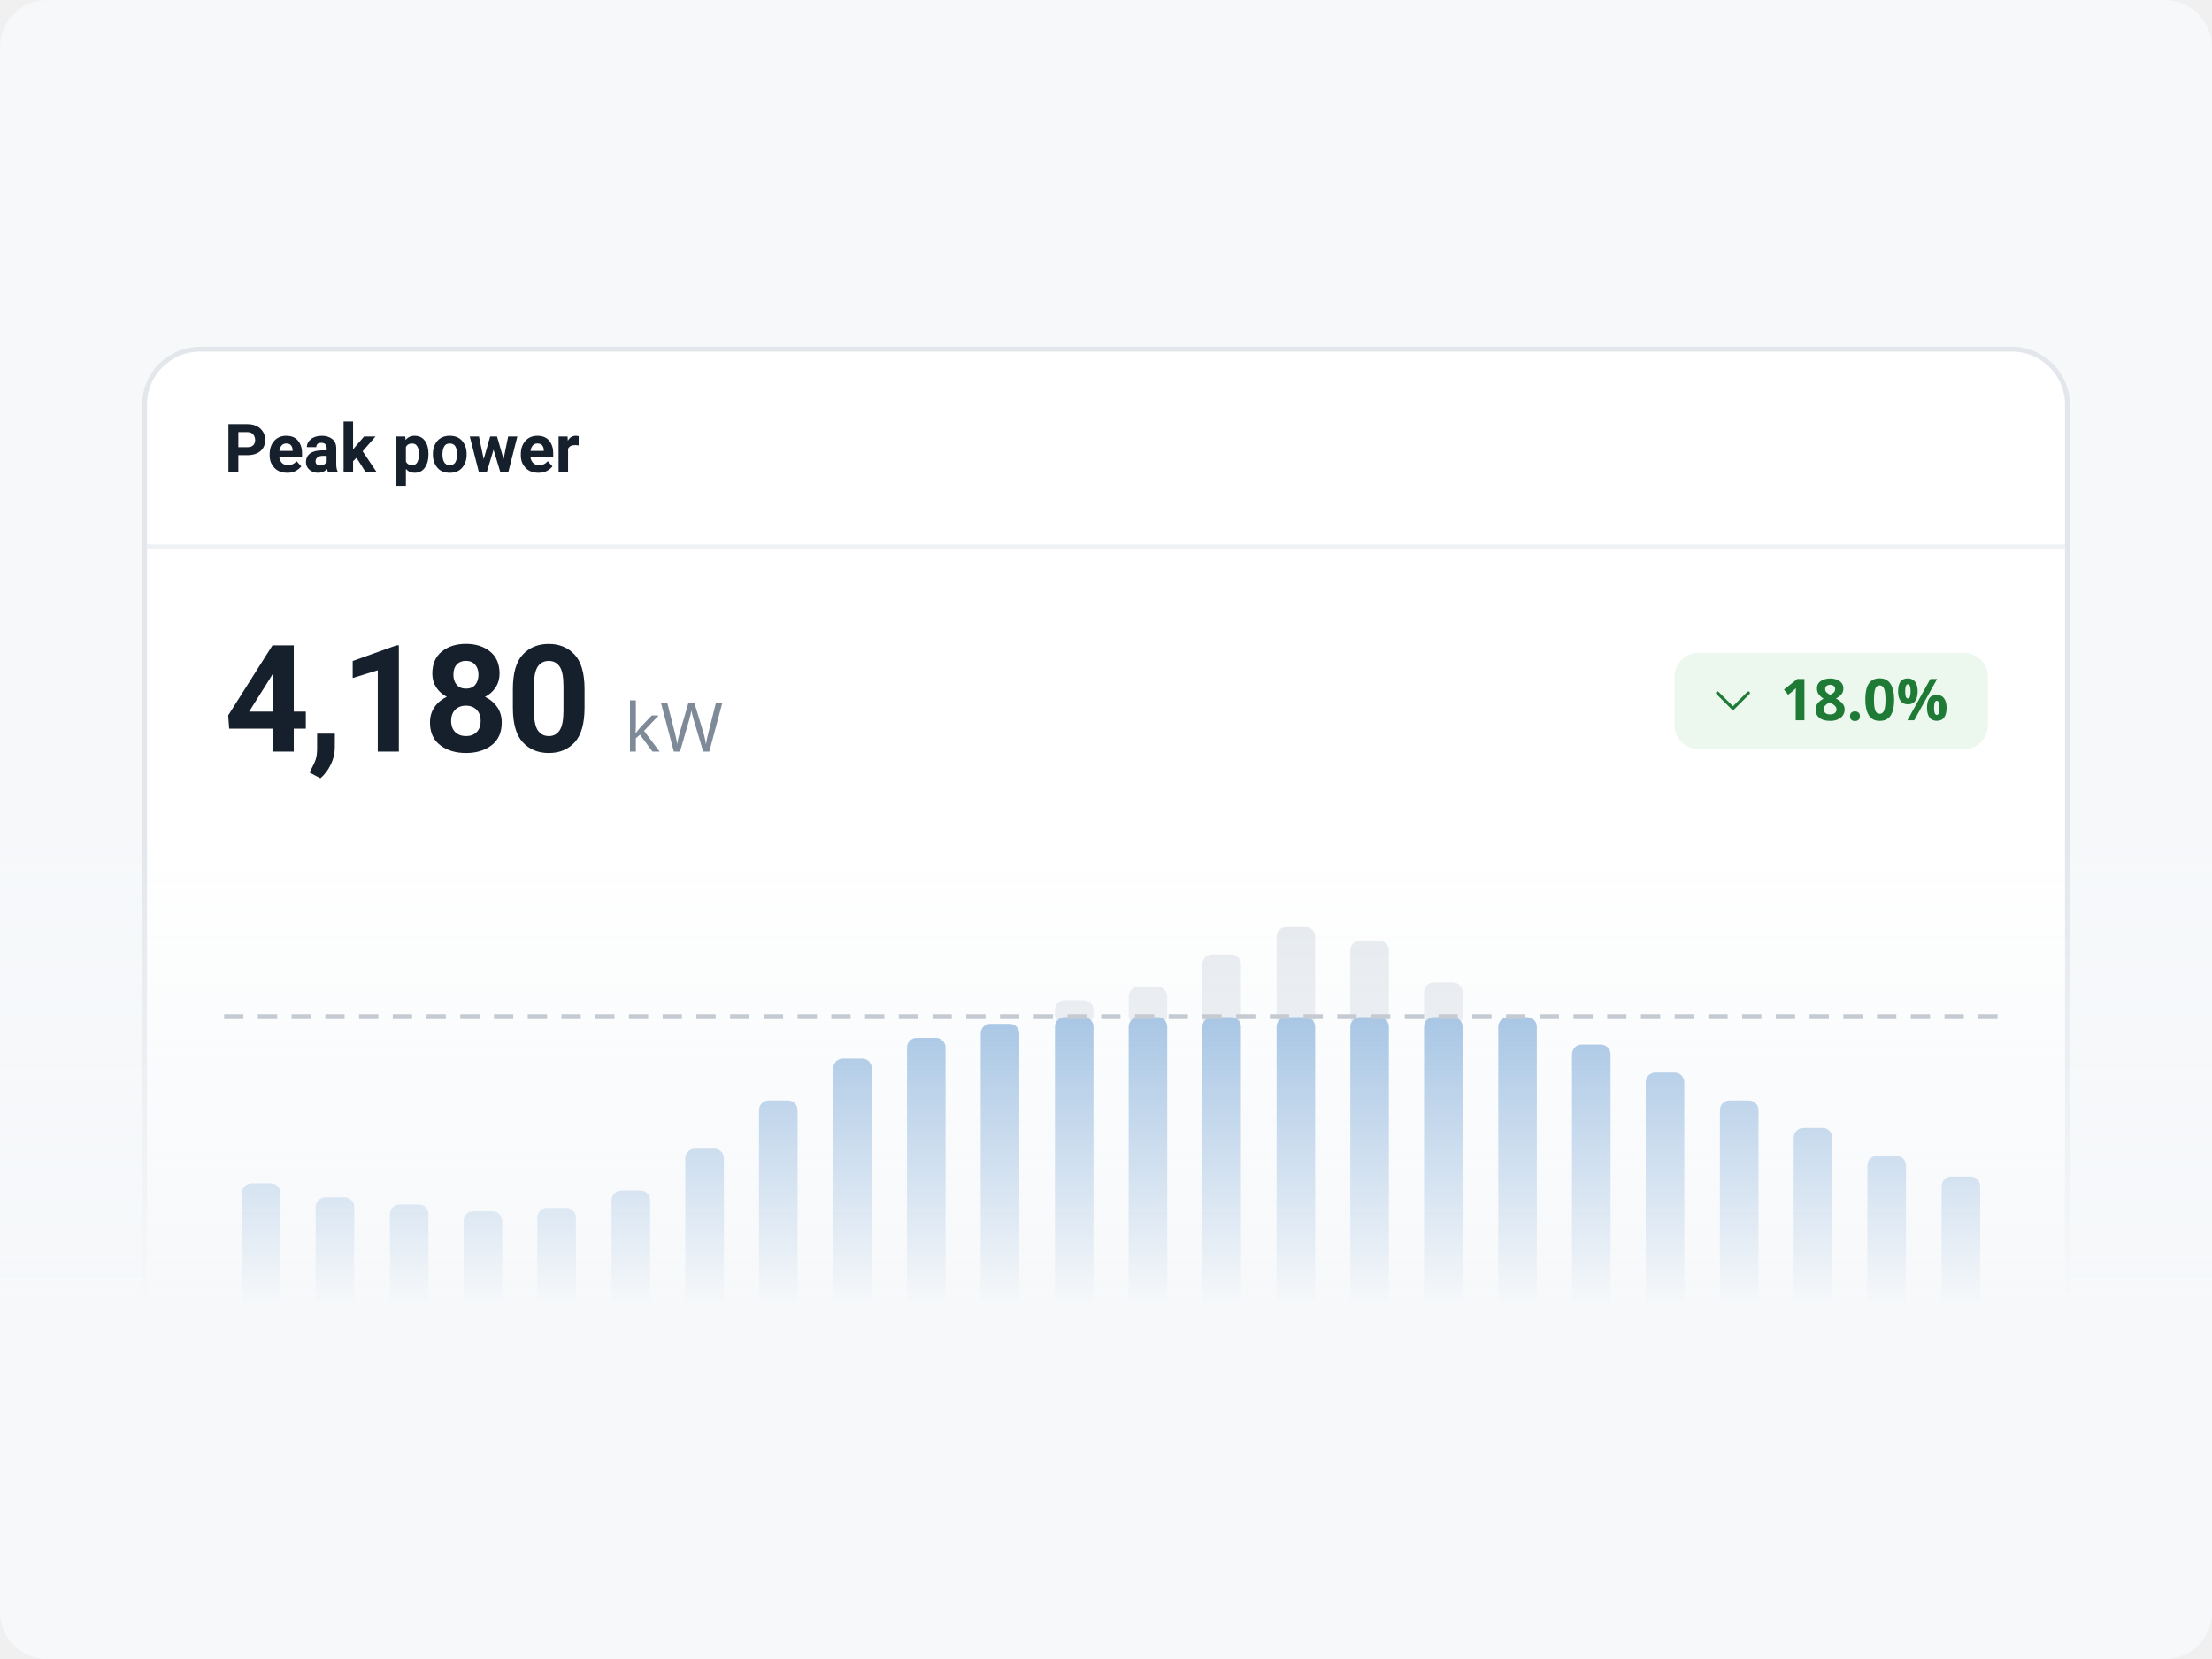
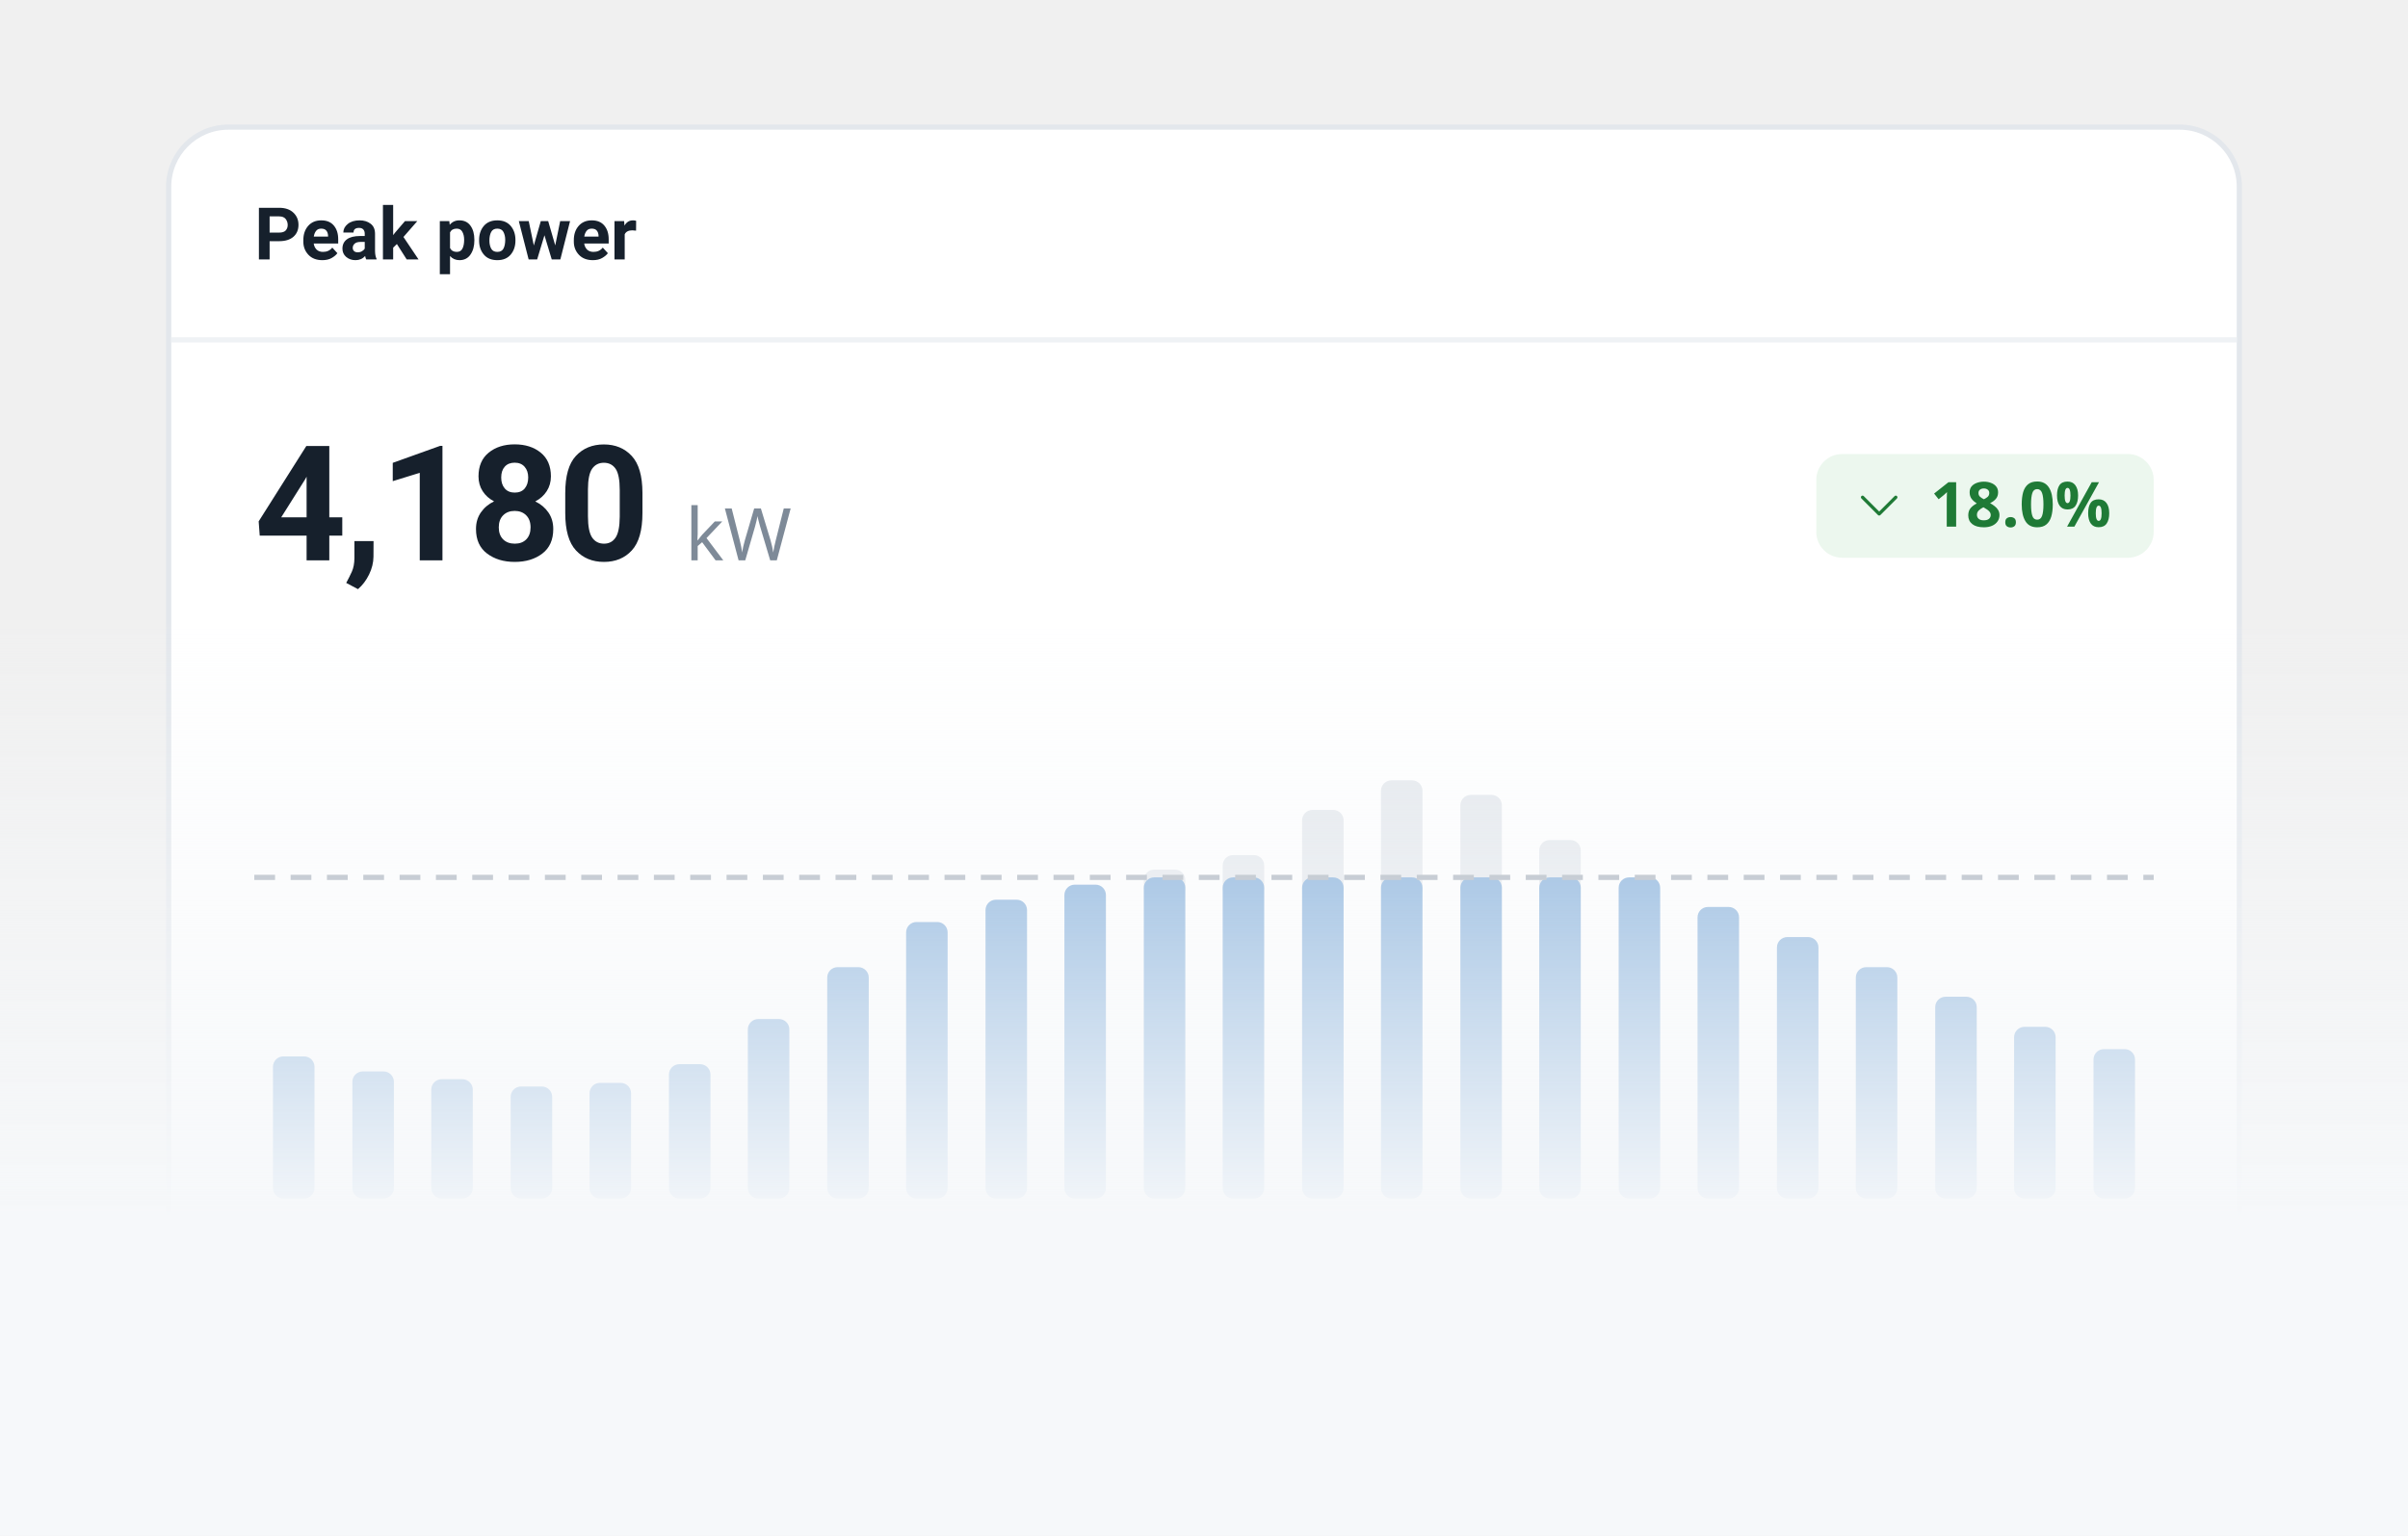
- <svg xmlns="http://www.w3.org/2000/svg" width="560" height="420" viewBox="0 0 560 420" fill="none">
+ <svg xmlns="http://www.w3.org/2000/svg" width="464" height="296" viewBox="0 0 464 296" fill="none">
  <defs>
-     <linearGradient id="fade0" x1="0" y1="210" x2="0" y2="330" gradientUnits="userSpaceOnUse">
+     <linearGradient id="fade0" x1="0" y1="118.2" x2="0" y2="236.3" gradientUnits="userSpaceOnUse">
      <stop offset="0" stop-color="#F6F8FA" stop-opacity="0" />
      <stop offset="0.5" stop-color="#F6F8FA" stop-opacity="0.5" />
      <stop offset="1" stop-color="#F6F8FA" stop-opacity="1" />
    </linearGradient>
    <clipPath id="card">
-       <rect width="560" height="420" rx="12" />
+       <rect width="464" height="296" rx="0" />
    </clipPath>
  </defs>
  <g clip-path="url(#card)">
-     <rect x="0" y="0" width="560" height="420" rx="12" fill="#F6F8FA" />
-     <g transform="translate(0 14.00)">
-       <g transform="translate(-61.60 -45.76) scale(1.22)">
-         <rect x="80.5" y="98.5" width="399" height="221" rx="11.5" fill="#FFFFFF" stroke="#E3E7EC" stroke-width="1" />
-         <line x1="81" y1="139.5" x2="479" y2="139.5" stroke="#EFF2F5" stroke-width="1" />
-         <text x="97" y="124" font-family="Roboto" font-size="14" font-weight="600" fill="#16202C">Peak power</text>
-         <text x="97" y="182" font-family="Roboto" font-size="31" font-weight="600" letter-spacing="-0.62" fill="#16202C" font-variant-numeric="tabular-nums">4,180</text>
-         <text x="180.03" y="182" font-family="JetBrains Mono" font-size="14" font-weight="500" fill="#7E8A98">kW</text>
-         <rect x="397.98" y="161.5" width="65.02" height="20" rx="5" fill="#3FB255" fill-opacity="0.1" />
-         <g transform="translate(404.98 166) scale(0.04 0.04)" fill="#1F7A36">
-           <path d="M213.66,101.66l-80,80a8,8,0,0,1-11.32,0l-80-80A8,8,0,0,1,53.66,90.34L128,164.69l74.34-74.35a8,8,0,0,1,11.32,11.32Z" fill="#1F7A36" />
-         </g>
-         <text x="419.98" y="175.5" font-family="JetBrains Mono" font-size="12" font-weight="600" fill="#1F7A36">18.0%</text>
-         <g transform="translate(97 203) scale(1 1)">
-           <rect x="3.7" y="68.6" width="8" height="27.4" rx="2" fill="#76A6D7" />
-           <rect x="19.0" y="71.5" width="8" height="24.5" rx="2" fill="#76A6D7" />
-           <rect x="34.4" y="73.0" width="8" height="23.0" rx="2" fill="#76A6D7" />
-           <rect x="49.7" y="74.4" width="8" height="21.6" rx="2" fill="#76A6D7" />
-           <rect x="65.0" y="73.7" width="8" height="22.3" rx="2" fill="#76A6D7" />
-           <rect x="80.4" y="70.1" width="8" height="25.9" rx="2" fill="#76A6D7" />
-           <rect x="95.7" y="61.4" width="8" height="34.6" rx="2" fill="#76A6D7" />
-           <rect x="111.0" y="51.4" width="8" height="44.6" rx="2" fill="#76A6D7" />
-           <rect x="126.4" y="42.7" width="8" height="53.3" rx="2" fill="#76A6D7" />
-           <rect x="141.7" y="38.4" width="8" height="57.6" rx="2" fill="#76A6D7" />
-           <rect x="157.0" y="35.5" width="8" height="60.5" rx="2" fill="#76A6D7" />
-           <rect x="172.4" y="30.6" width="8" height="5" rx="2" fill="#E3E7EC" />
-           <rect x="172.4" y="34.1" width="8" height="61.9" rx="2" fill="#76A6D7" />
-           <rect x="187.7" y="27.8" width="8" height="8" rx="2" fill="#E3E7EC" />
-           <rect x="187.7" y="34.1" width="8" height="61.9" rx="2" fill="#76A6D7" />
-           <rect x="203.0" y="21.1" width="8" height="15" rx="2" fill="#E3E7EC" />
-           <rect x="203.0" y="34.1" width="8" height="61.9" rx="2" fill="#76A6D7" />
-           <rect x="218.4" y="15.4" width="8" height="20.7" rx="2" fill="#E3E7EC" />
-           <rect x="218.4" y="34.1" width="8" height="61.9" rx="2" fill="#76A6D7" />
-           <rect x="233.7" y="18.2" width="8" height="17.8" rx="2" fill="#E3E7EC" />
-           <rect x="233.7" y="34.1" width="8" height="61.9" rx="2" fill="#76A6D7" />
-           <rect x="249.0" y="26.9" width="8" height="9.2" rx="2" fill="#E3E7EC" />
-           <rect x="249.0" y="34.1" width="8" height="61.9" rx="2" fill="#76A6D7" />
-           <rect x="264.4" y="34.1" width="8" height="61.9" rx="2" fill="#76A6D7" />
-           <rect x="279.7" y="39.8" width="8" height="56.2" rx="2" fill="#76A6D7" />
-           <rect x="295.0" y="45.6" width="8" height="50.4" rx="2" fill="#76A6D7" />
-           <rect x="310.4" y="51.4" width="8" height="44.6" rx="2" fill="#76A6D7" />
-           <rect x="325.7" y="57.1" width="8" height="38.9" rx="2" fill="#76A6D7" />
-           <rect x="341.0" y="62.9" width="8" height="33.1" rx="2" fill="#76A6D7" />
-           <rect x="356.4" y="67.2" width="8" height="28.8" rx="2" fill="#76A6D7" />
-           <line x1="0" y1="34" x2="368" y2="34" stroke-width="1" stroke-dasharray="4 3" fill="#000000" stroke="#A4ADB8" />
-         </g>
-       </g>
+     <rect x="32.5" y="24.5" width="399" height="223" rx="11.5" fill="#FFFFFF" stroke="#E3E7EC" stroke-width="1" />
+     <line x1="33" y1="65.5" x2="431" y2="65.5" stroke="#EFF2F5" stroke-width="1" />
+     <text x="49" y="50" font-family="Roboto" font-size="14" font-weight="600" fill="#16202C">Peak power</text>
+     <text x="49" y="108" font-family="Roboto" font-size="31" font-weight="600" letter-spacing="-0.62" fill="#16202C" font-variant-numeric="tabular-nums">4,180</text>
+     <text x="132.03" y="108" font-family="JetBrains Mono" font-size="14" font-weight="500" fill="#7E8A98">kW</text>
+     <rect x="349.98" y="87.5" width="65.02" height="20" rx="5" fill="#3FB255" fill-opacity="0.1" />
+     <g transform="translate(356.98 92) scale(0.04 0.04)" fill="#1F7A36">
+       <path d="M213.66,101.66l-80,80a8,8,0,0,1-11.32,0l-80-80A8,8,0,0,1,53.66,90.34L128,164.69l74.34-74.35a8,8,0,0,1,11.32,11.32Z" fill="#1F7A36" />
    </g>
-     <rect x="0" y="210" width="560" height="210" fill="url(#fade0)" />
+     <text x="371.98" y="101.5" font-family="JetBrains Mono" font-size="12" font-weight="600" fill="#1F7A36">18.0%</text>
+     <g transform="translate(49 135) scale(1 1)">
+       <rect x="3.6" y="68.6" width="8" height="27.4" rx="2" fill="#76A6D7" />
+       <rect x="18.9" y="71.5" width="8" height="24.5" rx="2" fill="#76A6D7" />
+       <rect x="34.1" y="73.0" width="8" height="23.0" rx="2" fill="#76A6D7" />
+       <rect x="49.4" y="74.4" width="8" height="21.6" rx="2" fill="#76A6D7" />
+       <rect x="64.6" y="73.7" width="8" height="22.3" rx="2" fill="#76A6D7" />
+       <rect x="79.9" y="70.1" width="8" height="25.9" rx="2" fill="#76A6D7" />
+       <rect x="95.1" y="61.4" width="8" height="34.6" rx="2" fill="#76A6D7" />
+       <rect x="110.4" y="51.4" width="8" height="44.6" rx="2" fill="#76A6D7" />
+       <rect x="125.6" y="42.7" width="8" height="53.3" rx="2" fill="#76A6D7" />
+       <rect x="140.9" y="38.4" width="8" height="57.6" rx="2" fill="#76A6D7" />
+       <rect x="156.1" y="35.5" width="8" height="60.5" rx="2" fill="#76A6D7" />
+       <rect x="171.4" y="32.6" width="8" height="5.4" rx="2" fill="#E3E7EC" />
+       <rect x="171.4" y="34.1" width="8" height="61.9" rx="2" fill="#76A6D7" />
+       <rect x="186.6" y="29.8" width="8" height="8.3" rx="2" fill="#E3E7EC" />
+       <rect x="186.6" y="34.1" width="8" height="61.9" rx="2" fill="#76A6D7" />
+       <rect x="201.9" y="21.1" width="8" height="17.0" rx="2" fill="#E3E7EC" />
+       <rect x="201.9" y="34.1" width="8" height="61.9" rx="2" fill="#76A6D7" />
+       <rect x="217.1" y="15.4" width="8" height="22.7" rx="2" fill="#E3E7EC" />
+       <rect x="217.1" y="34.1" width="8" height="61.9" rx="2" fill="#76A6D7" />
+       <rect x="232.4" y="18.2" width="8" height="19.8" rx="2" fill="#E3E7EC" />
+       <rect x="232.4" y="34.1" width="8" height="61.9" rx="2" fill="#76A6D7" />
+       <rect x="247.6" y="26.9" width="8" height="11.2" rx="2" fill="#E3E7EC" />
+       <rect x="247.6" y="34.1" width="8" height="61.9" rx="2" fill="#76A6D7" />
+       <rect x="262.9" y="34.1" width="8" height="61.9" rx="2" fill="#76A6D7" />
+       <rect x="278.1" y="39.8" width="8" height="56.2" rx="2" fill="#76A6D7" />
+       <rect x="293.4" y="45.6" width="8" height="50.4" rx="2" fill="#76A6D7" />
+       <rect x="308.6" y="51.4" width="8" height="44.6" rx="2" fill="#76A6D7" />
+       <rect x="323.9" y="57.1" width="8" height="38.9" rx="2" fill="#76A6D7" />
+       <rect x="339.1" y="62.9" width="8" height="33.1" rx="2" fill="#76A6D7" />
+       <rect x="354.4" y="67.2" width="8" height="28.8" rx="2" fill="#76A6D7" />
+       <line x1="0" y1="34.1" x2="366" y2="34.1" stroke="#A4ADB8" stroke-width="1" stroke-dasharray="4 3" fill="#000000" />
+     </g>
+     <rect x="0" y="118.2" width="464" height="177.8" fill="url(#fade0)" />
  </g>
</svg>
